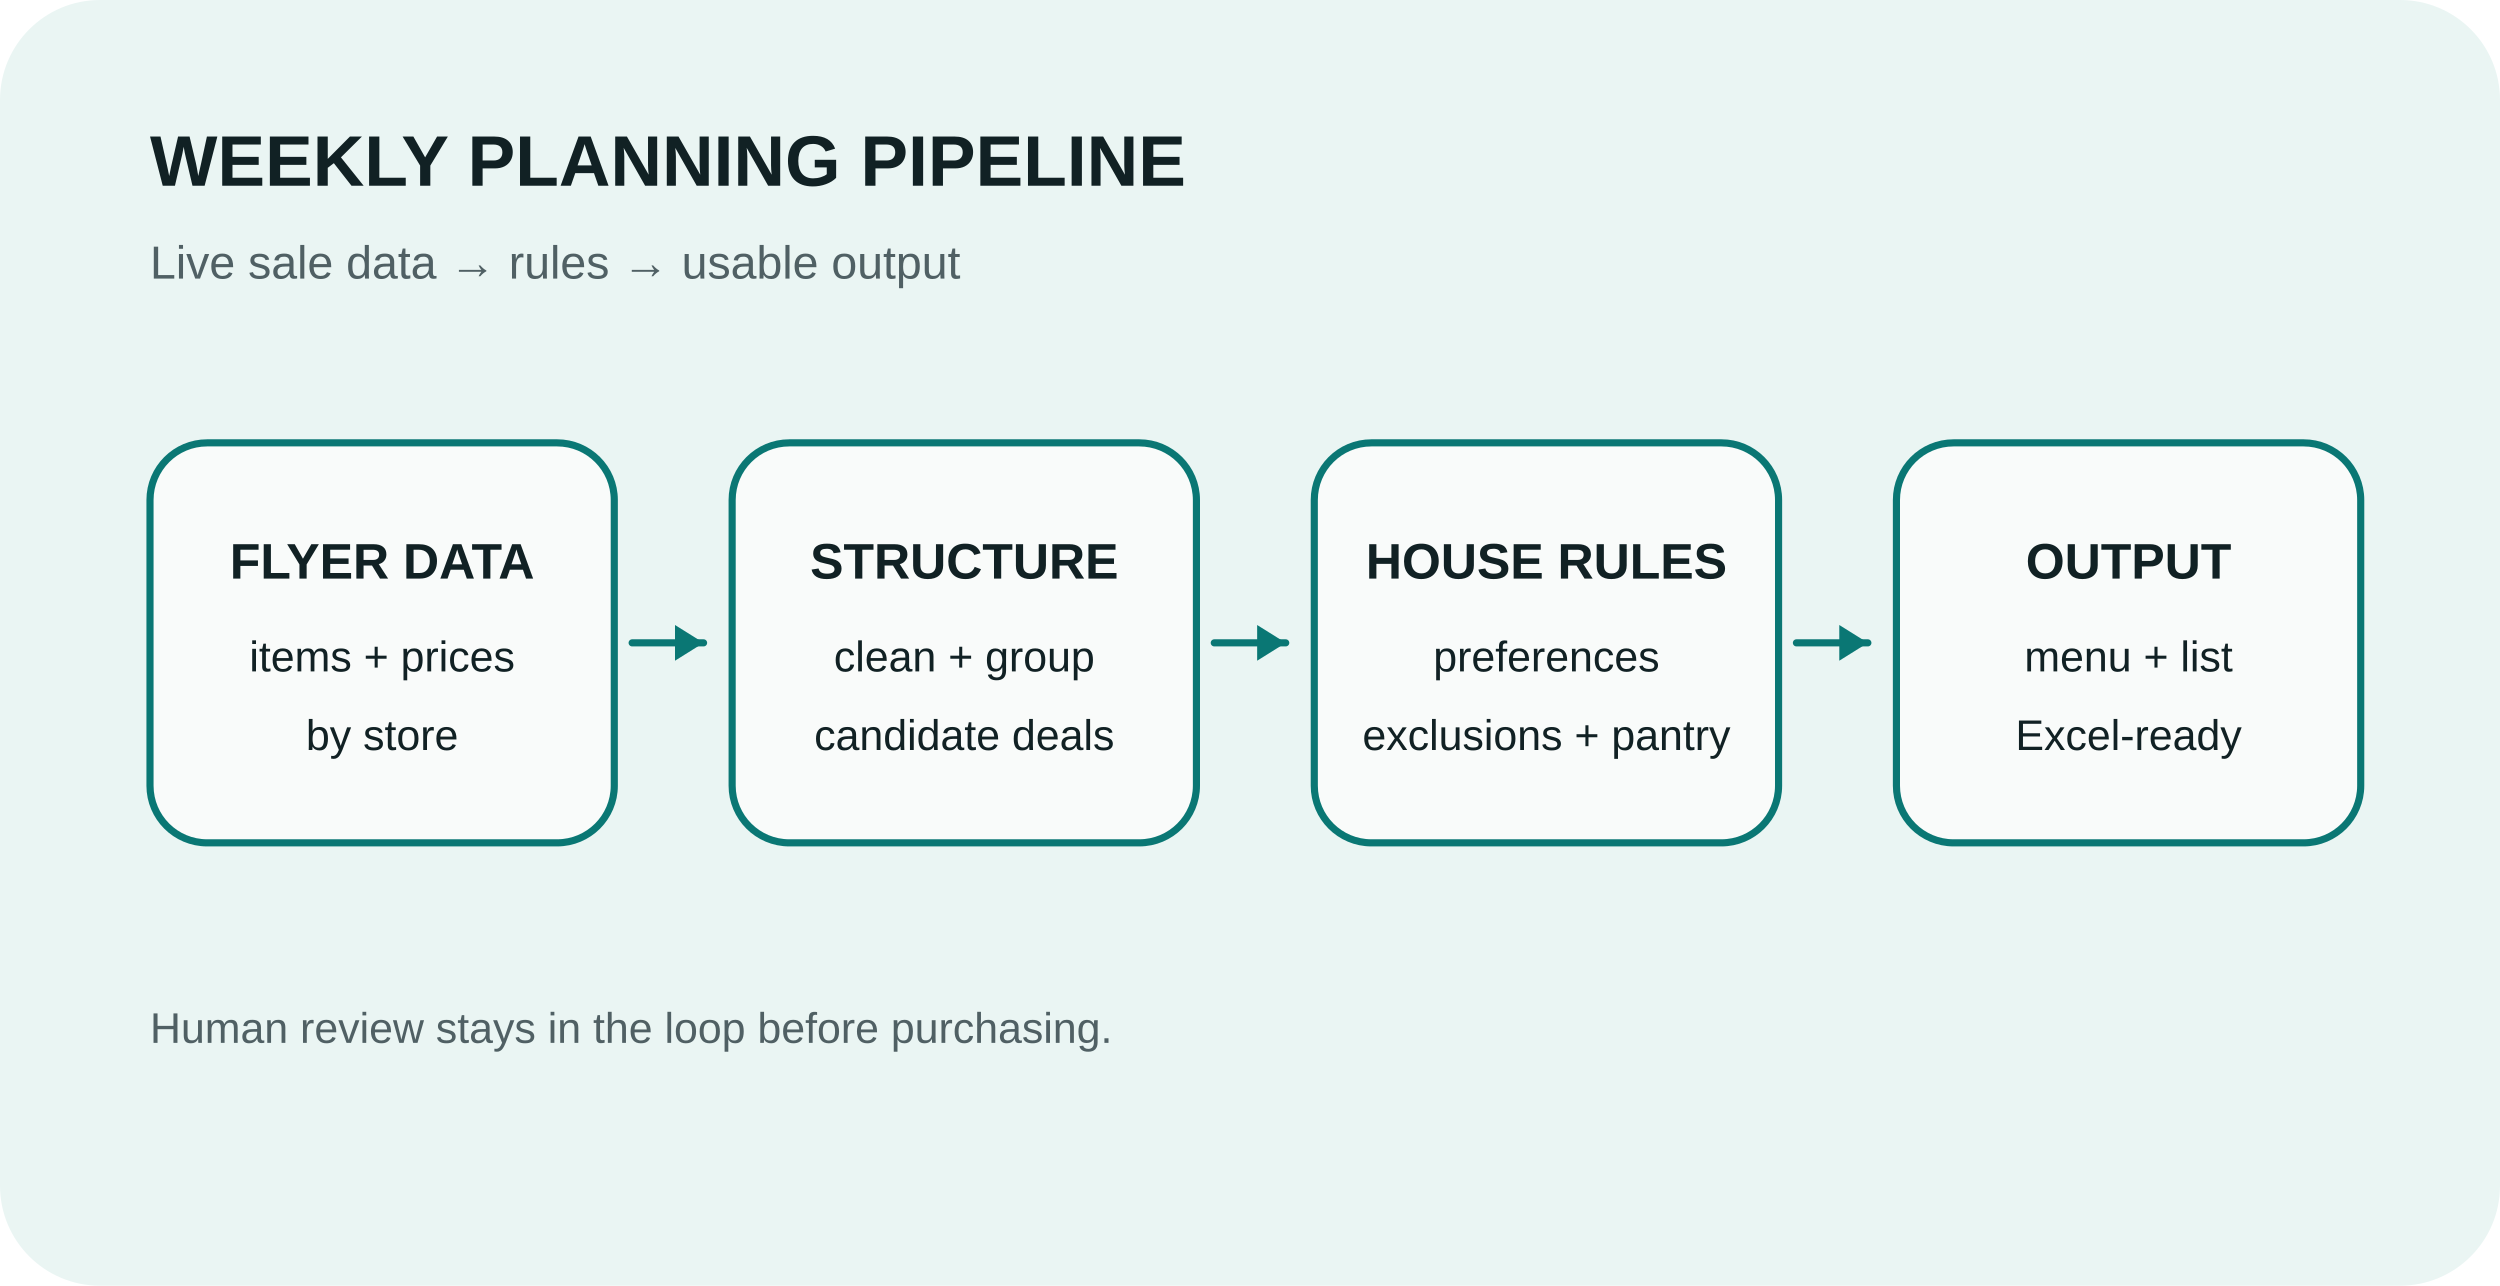
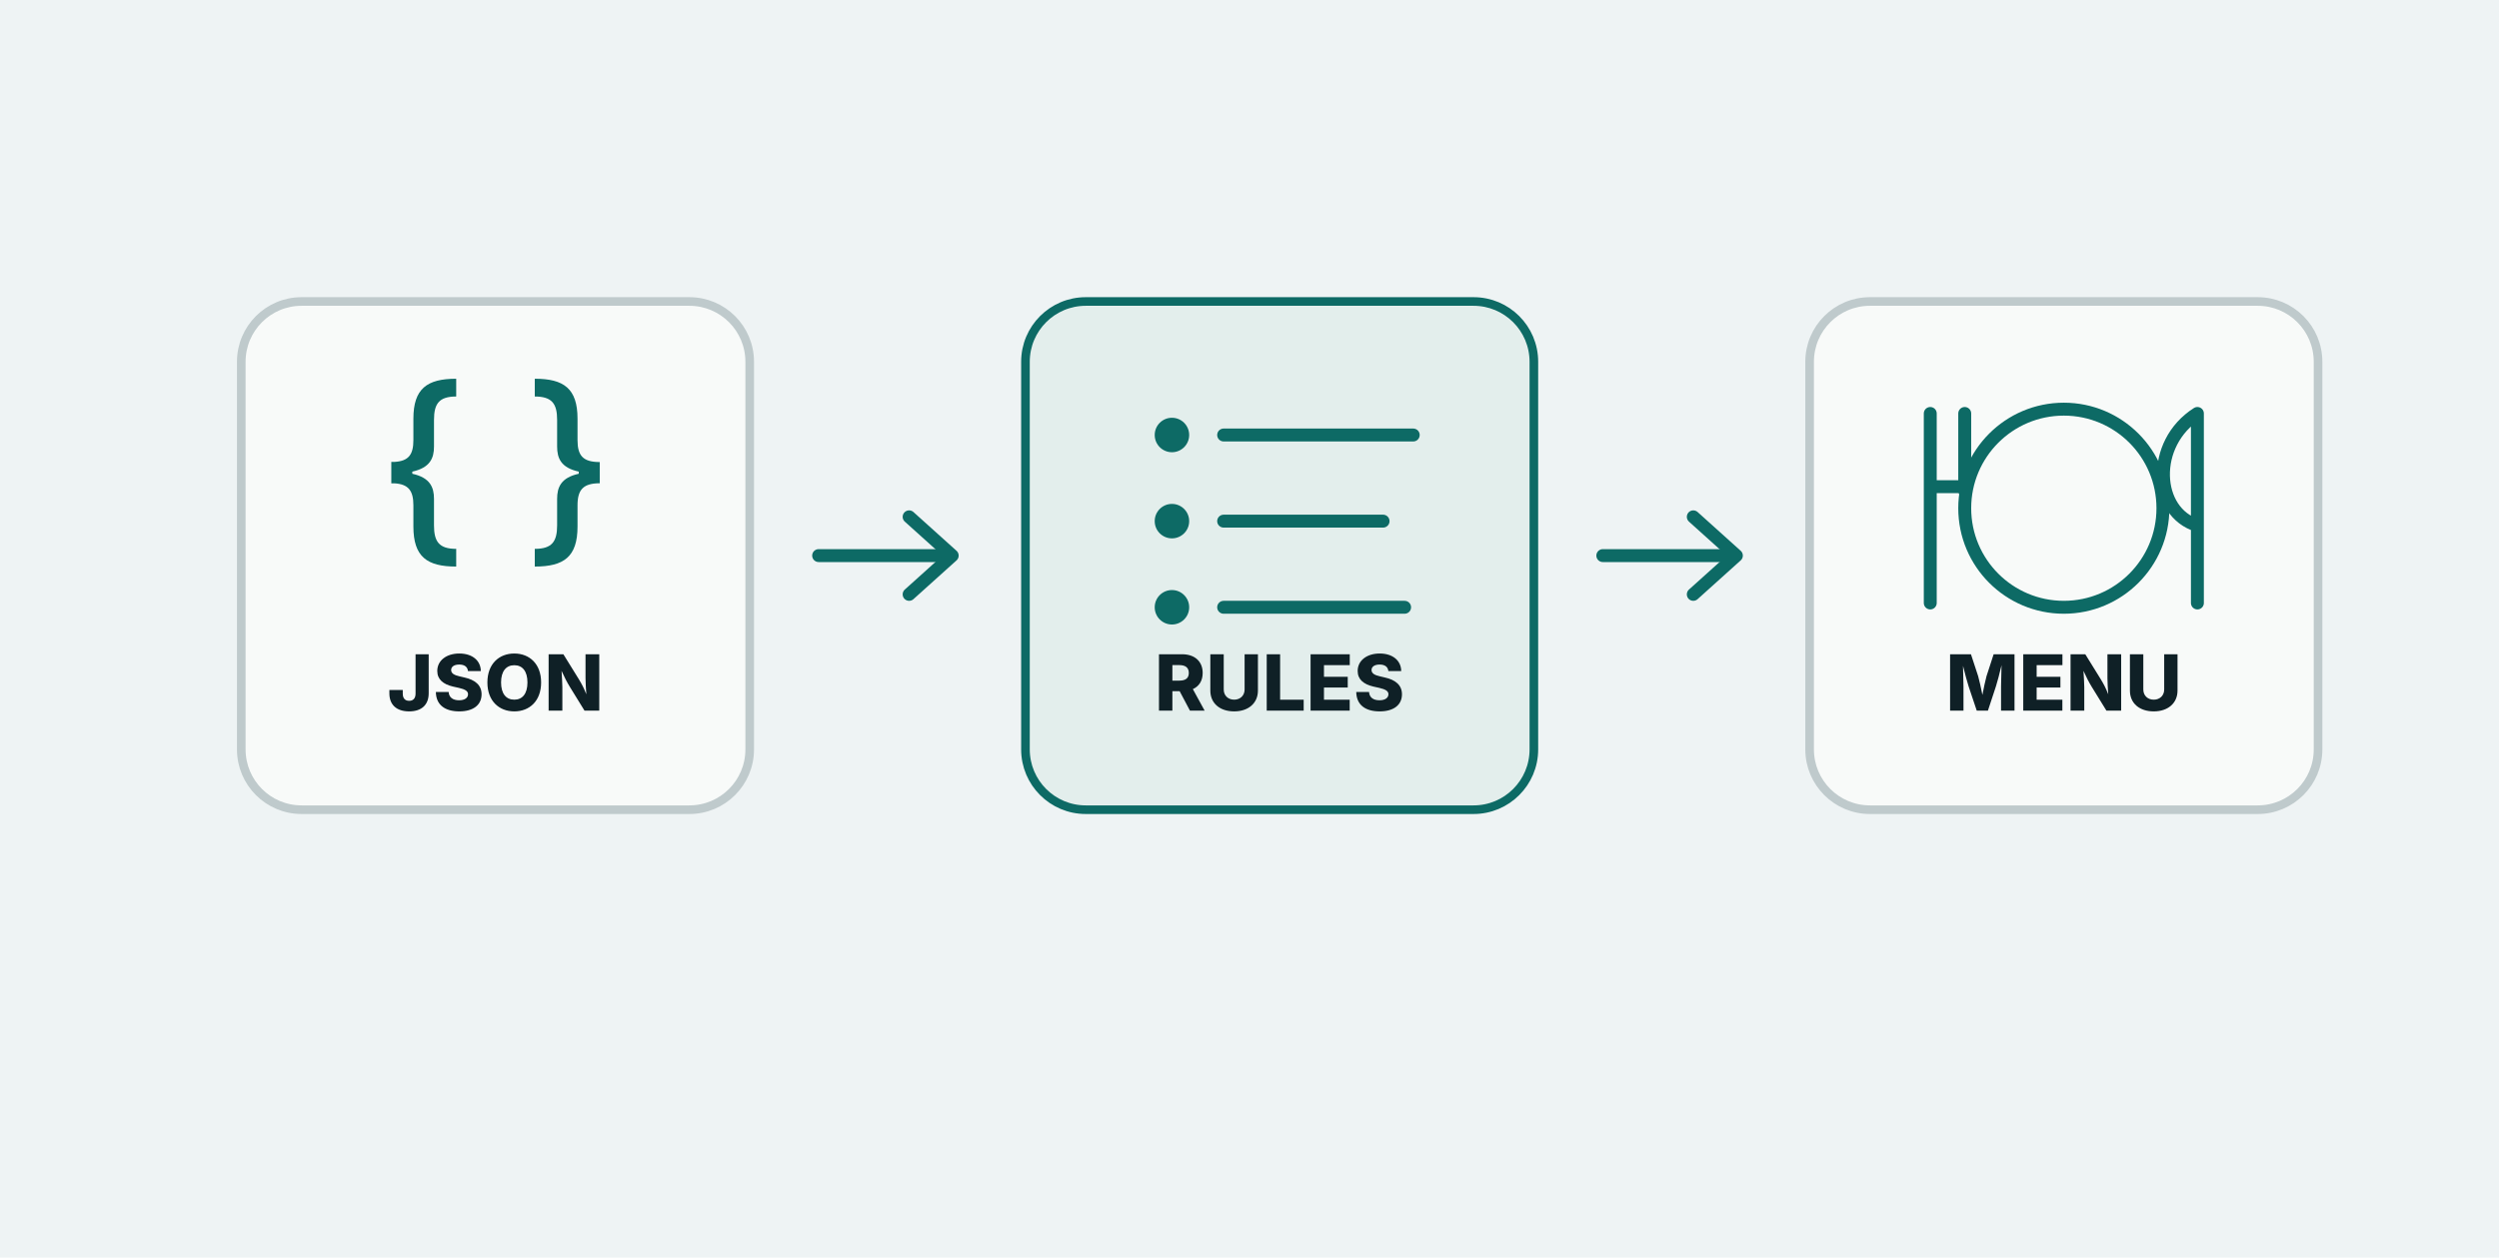
- <svg xmlns="http://www.w3.org/2000/svg" viewBox="0 0 700 360" role="img" aria-labelledby="t d">
-   <rect width="700" height="360" rx="28" fill="#EAF5F3" />
-   <g font-family="Arial,Helvetica,sans-serif" fill="#112124">
-     <text x="42" y="52" font-size="20" font-weight="700">WEEKLY PLANNING PIPELINE</text>
-     <text x="42" y="78" font-size="13" fill="#506064">Live sale data → rules → usable output</text>
-   </g>
-   <g stroke="#0A7774" stroke-width="2" fill="#F9FBFA">
-     <rect x="42" y="124" width="130" height="112" rx="16" />
-     <rect x="205" y="124" width="130" height="112" rx="16" />
-     <rect x="368" y="124" width="130" height="112" rx="16" />
-     <rect x="531" y="124" width="130" height="112" rx="16" />
-   </g>
-   <g font-family="Arial,Helvetica,sans-serif" fill="#112124" text-anchor="middle">
-     <text x="107" y="162" font-size="14" font-weight="700">FLYER DATA</text>
-     <text x="107" y="188" font-size="12">items + prices</text>
-     <text x="107" y="210" font-size="12">by store</text>
-     <text x="270" y="162" font-size="14" font-weight="700">STRUCTURE</text>
-     <text x="270" y="188" font-size="12">clean + group</text>
-     <text x="270" y="210" font-size="12">candidate deals</text>
-     <text x="433" y="162" font-size="14" font-weight="700">HOUSE RULES</text>
-     <text x="433" y="188" font-size="12">preferences</text>
-     <text x="433" y="210" font-size="12">exclusions + pantry</text>
-     <text x="596" y="162" font-size="14" font-weight="700">OUTPUT</text>
-     <text x="596" y="188" font-size="12">menu + list</text>
-     <text x="596" y="210" font-size="12">Excel-ready</text>
-   </g>
-   <g stroke="#0A7774" stroke-width="2" fill="none" stroke-linecap="round">
-     <path d="M177 180h20" />
-     <path d="M340 180h20" />
-     <path d="M503 180h20" />
-   </g>
-   <g fill="#0A7774">
-     <path d="M197 180l-8-5v10z" />
-     <path d="M360 180l-8-5v10z" />
-     <path d="M523 180l-8-5v10z" />
-   </g>
-   <g font-family="Arial,Helvetica,sans-serif" fill="#506064" font-size="12">
-     <text x="42" y="292">Human review stays in the loop before purchasing.</text>
+ <svg xmlns="http://www.w3.org/2000/svg" viewBox="0 0 580 292" role="img" aria-labelledby="grocery-automation-thumb-title grocery-automation-thumb-desc" preserveAspectRatio="xMidYMid meet">
+   <rect width="580" height="292" fill="#eef3f4" />
+   <g font-family="Inter, ui-sans-serif, system-ui, -apple-system, BlinkMacSystemFont, 'Segoe UI', Roboto, Helvetica, Arial, sans-serif">
+     <g transform="translate(56 70)">
+       <rect x="0" y="0" width="118" height="118" rx="14" fill="#f8faf9" stroke="#bfcacc" stroke-width="2" />
+       <text x="59" y="55" text-anchor="middle" font-size="48" font-weight="500" fill="#0d6a65">{ }</text>
+       <text x="59" y="95" text-anchor="middle" font-size="18" font-weight="800" fill="#0f2026">JSON</text>
+     </g>
+     <path d="M190 129H219" fill="none" stroke="#0d6a65" stroke-width="3" stroke-linecap="round" />
+     <path d="M211 120L221 129L211 138" fill="none" stroke="#0d6a65" stroke-width="3" stroke-linecap="round" stroke-linejoin="round" />
+     <g transform="translate(238 70)">
+       <rect x="0" y="0" width="118" height="118" rx="14" fill="#e3eeec" stroke="#0d6a65" stroke-width="2" />
+       <g transform="translate(28 23)" fill="none" stroke="#0d6a65" stroke-width="3" stroke-linecap="round">
+         <circle cx="6" cy="8" r="4" fill="#0d6a65" stroke="none" />
+         <path d="M18 8H62" />
+         <circle cx="6" cy="28" r="4" fill="#0d6a65" stroke="none" />
+         <path d="M18 28H55" />
+         <circle cx="6" cy="48" r="4" fill="#0d6a65" stroke="none" />
+         <path d="M18 48H60" />
+       </g>
+       <text x="59" y="95" text-anchor="middle" font-size="18" font-weight="800" fill="#0f2026">RULES</text>
+     </g>
+     <path d="M372 129H401" fill="none" stroke="#0d6a65" stroke-width="3" stroke-linecap="round" />
+     <path d="M393 120L403 129L393 138" fill="none" stroke="#0d6a65" stroke-width="3" stroke-linecap="round" stroke-linejoin="round" />
+     <g transform="translate(420 70)">
+       <rect x="0" y="0" width="118" height="118" rx="14" fill="#f8faf9" stroke="#bfcacc" stroke-width="2" />
+       <g transform="translate(28 21)" fill="none" stroke="#0d6a65" stroke-width="3" stroke-linecap="round" stroke-linejoin="round">
+         <circle cx="31" cy="27" r="23" />
+         <path d="M0 5V49M8 5V23M0 22H8M62 5V49M62 5C51 12 52 28 62 31" />
+       </g>
+       <text x="59" y="95" text-anchor="middle" font-size="18" font-weight="800" fill="#0f2026">MENU</text>
+     </g>
  </g>
</svg>
